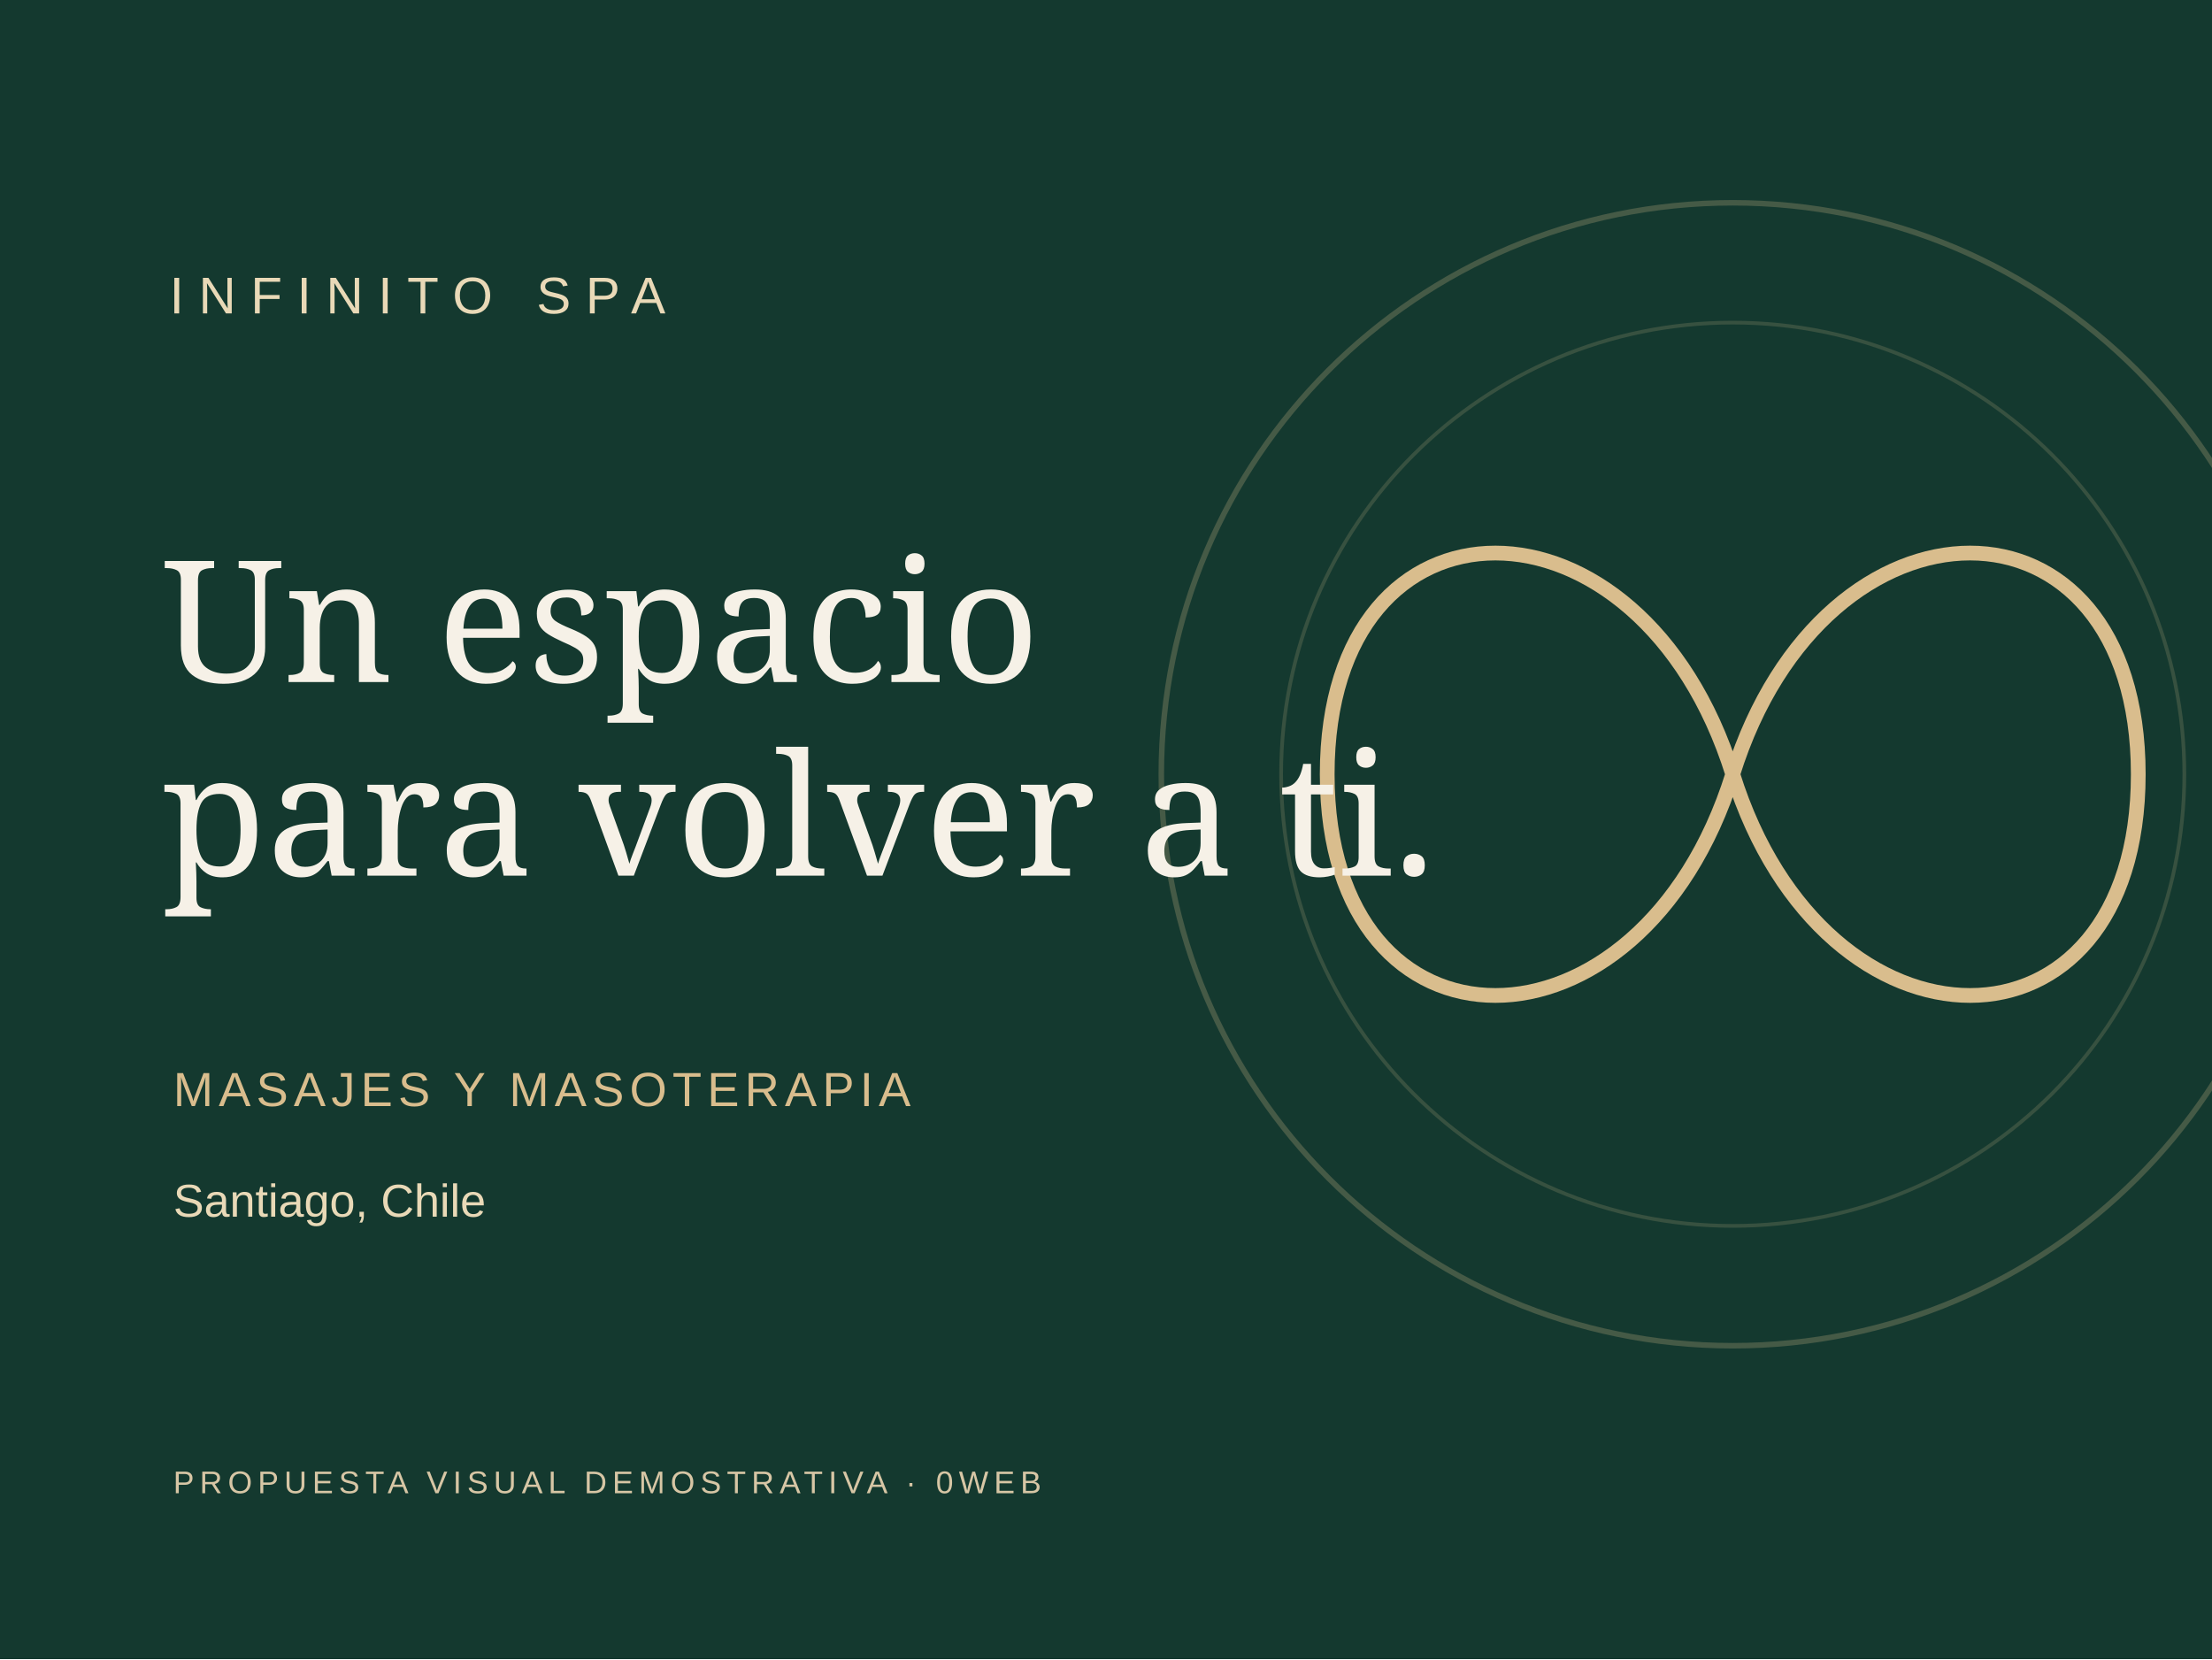
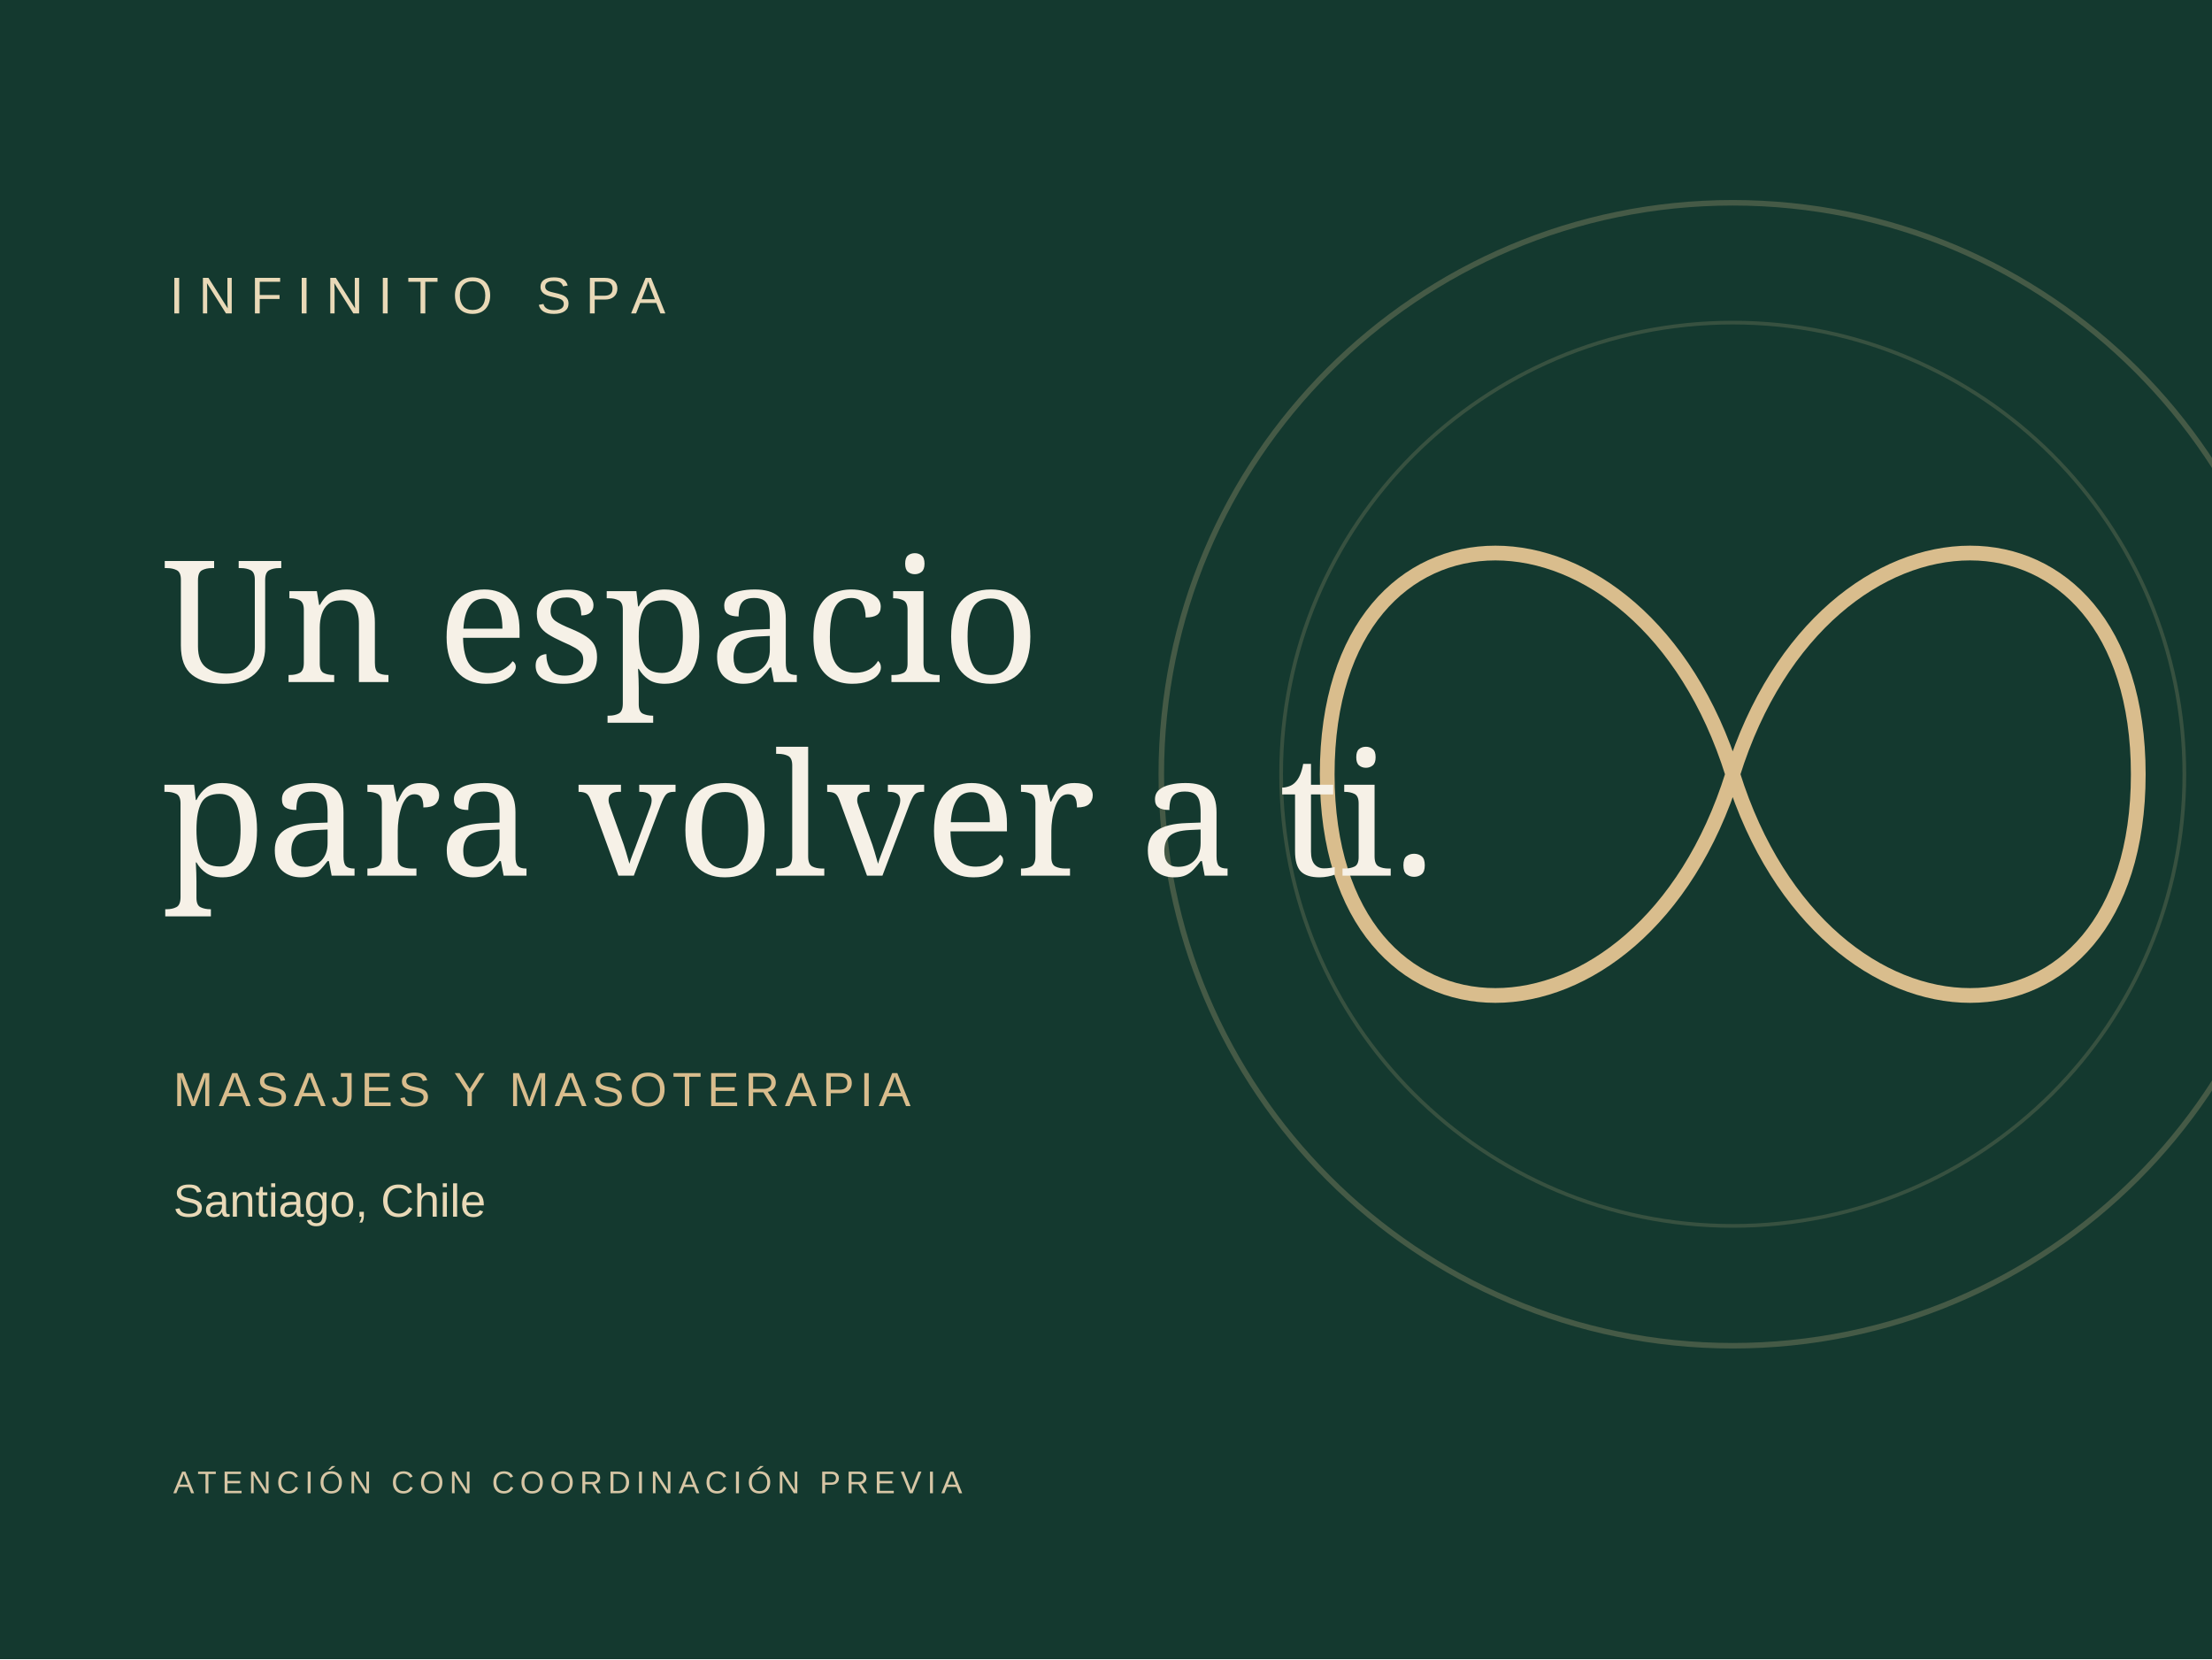
<svg xmlns="http://www.w3.org/2000/svg" width="1200" height="900" viewBox="0 0 1200 900" role="img" aria-labelledby="title desc">
  <rect width="1200" height="900" fill="#14392F" />
  <circle cx="940" cy="420" r="310" fill="none" stroke="#D9BD8D" stroke-opacity=".25" stroke-width="3" />
  <circle cx="940" cy="420" r="245" fill="none" stroke="#D9BD8D" stroke-opacity=".18" stroke-width="2" />
  <path d="M720 420c0-160 170-160 220 0s220 160 220 0-170-160-220 0-220 160-220 0Z" fill="none" stroke="#D9BD8D" stroke-width="8" />
  <text x="92" y="170" fill="#E9D9B7" font-family="Arial,sans-serif" font-size="28" letter-spacing="8">INFINITO SPA</text>
  <text x="88" y="370" fill="#F6F1E7" font-family="Georgia,serif" font-size="92">Un espacio</text>
  <text x="88" y="475" fill="#F6F1E7" font-family="Georgia,serif" font-size="92">para volver a ti.</text>
  <text x="94" y="600" fill="#D9BD8D" font-family="Arial,sans-serif" font-size="26" letter-spacing="3">MASAJES Y MASOTERAPIA</text>
  <text x="94" y="660" fill="#E9D9B7" font-family="Arial,sans-serif" font-size="25">Santiago, Chile</text>
-   <text x="94" y="810" fill="#D7C6A5" font-family="Arial,sans-serif" font-size="17" letter-spacing="3">PROPUESTA VISUAL DEMOSTRATIVA · 0WEB</text>
+   <text x="94" y="810" fill="#D7C6A5" font-family="Arial,sans-serif" font-size="17" letter-spacing="3">ATENCIÓN CON COORDINACIÓN PREVIA</text>
</svg>
